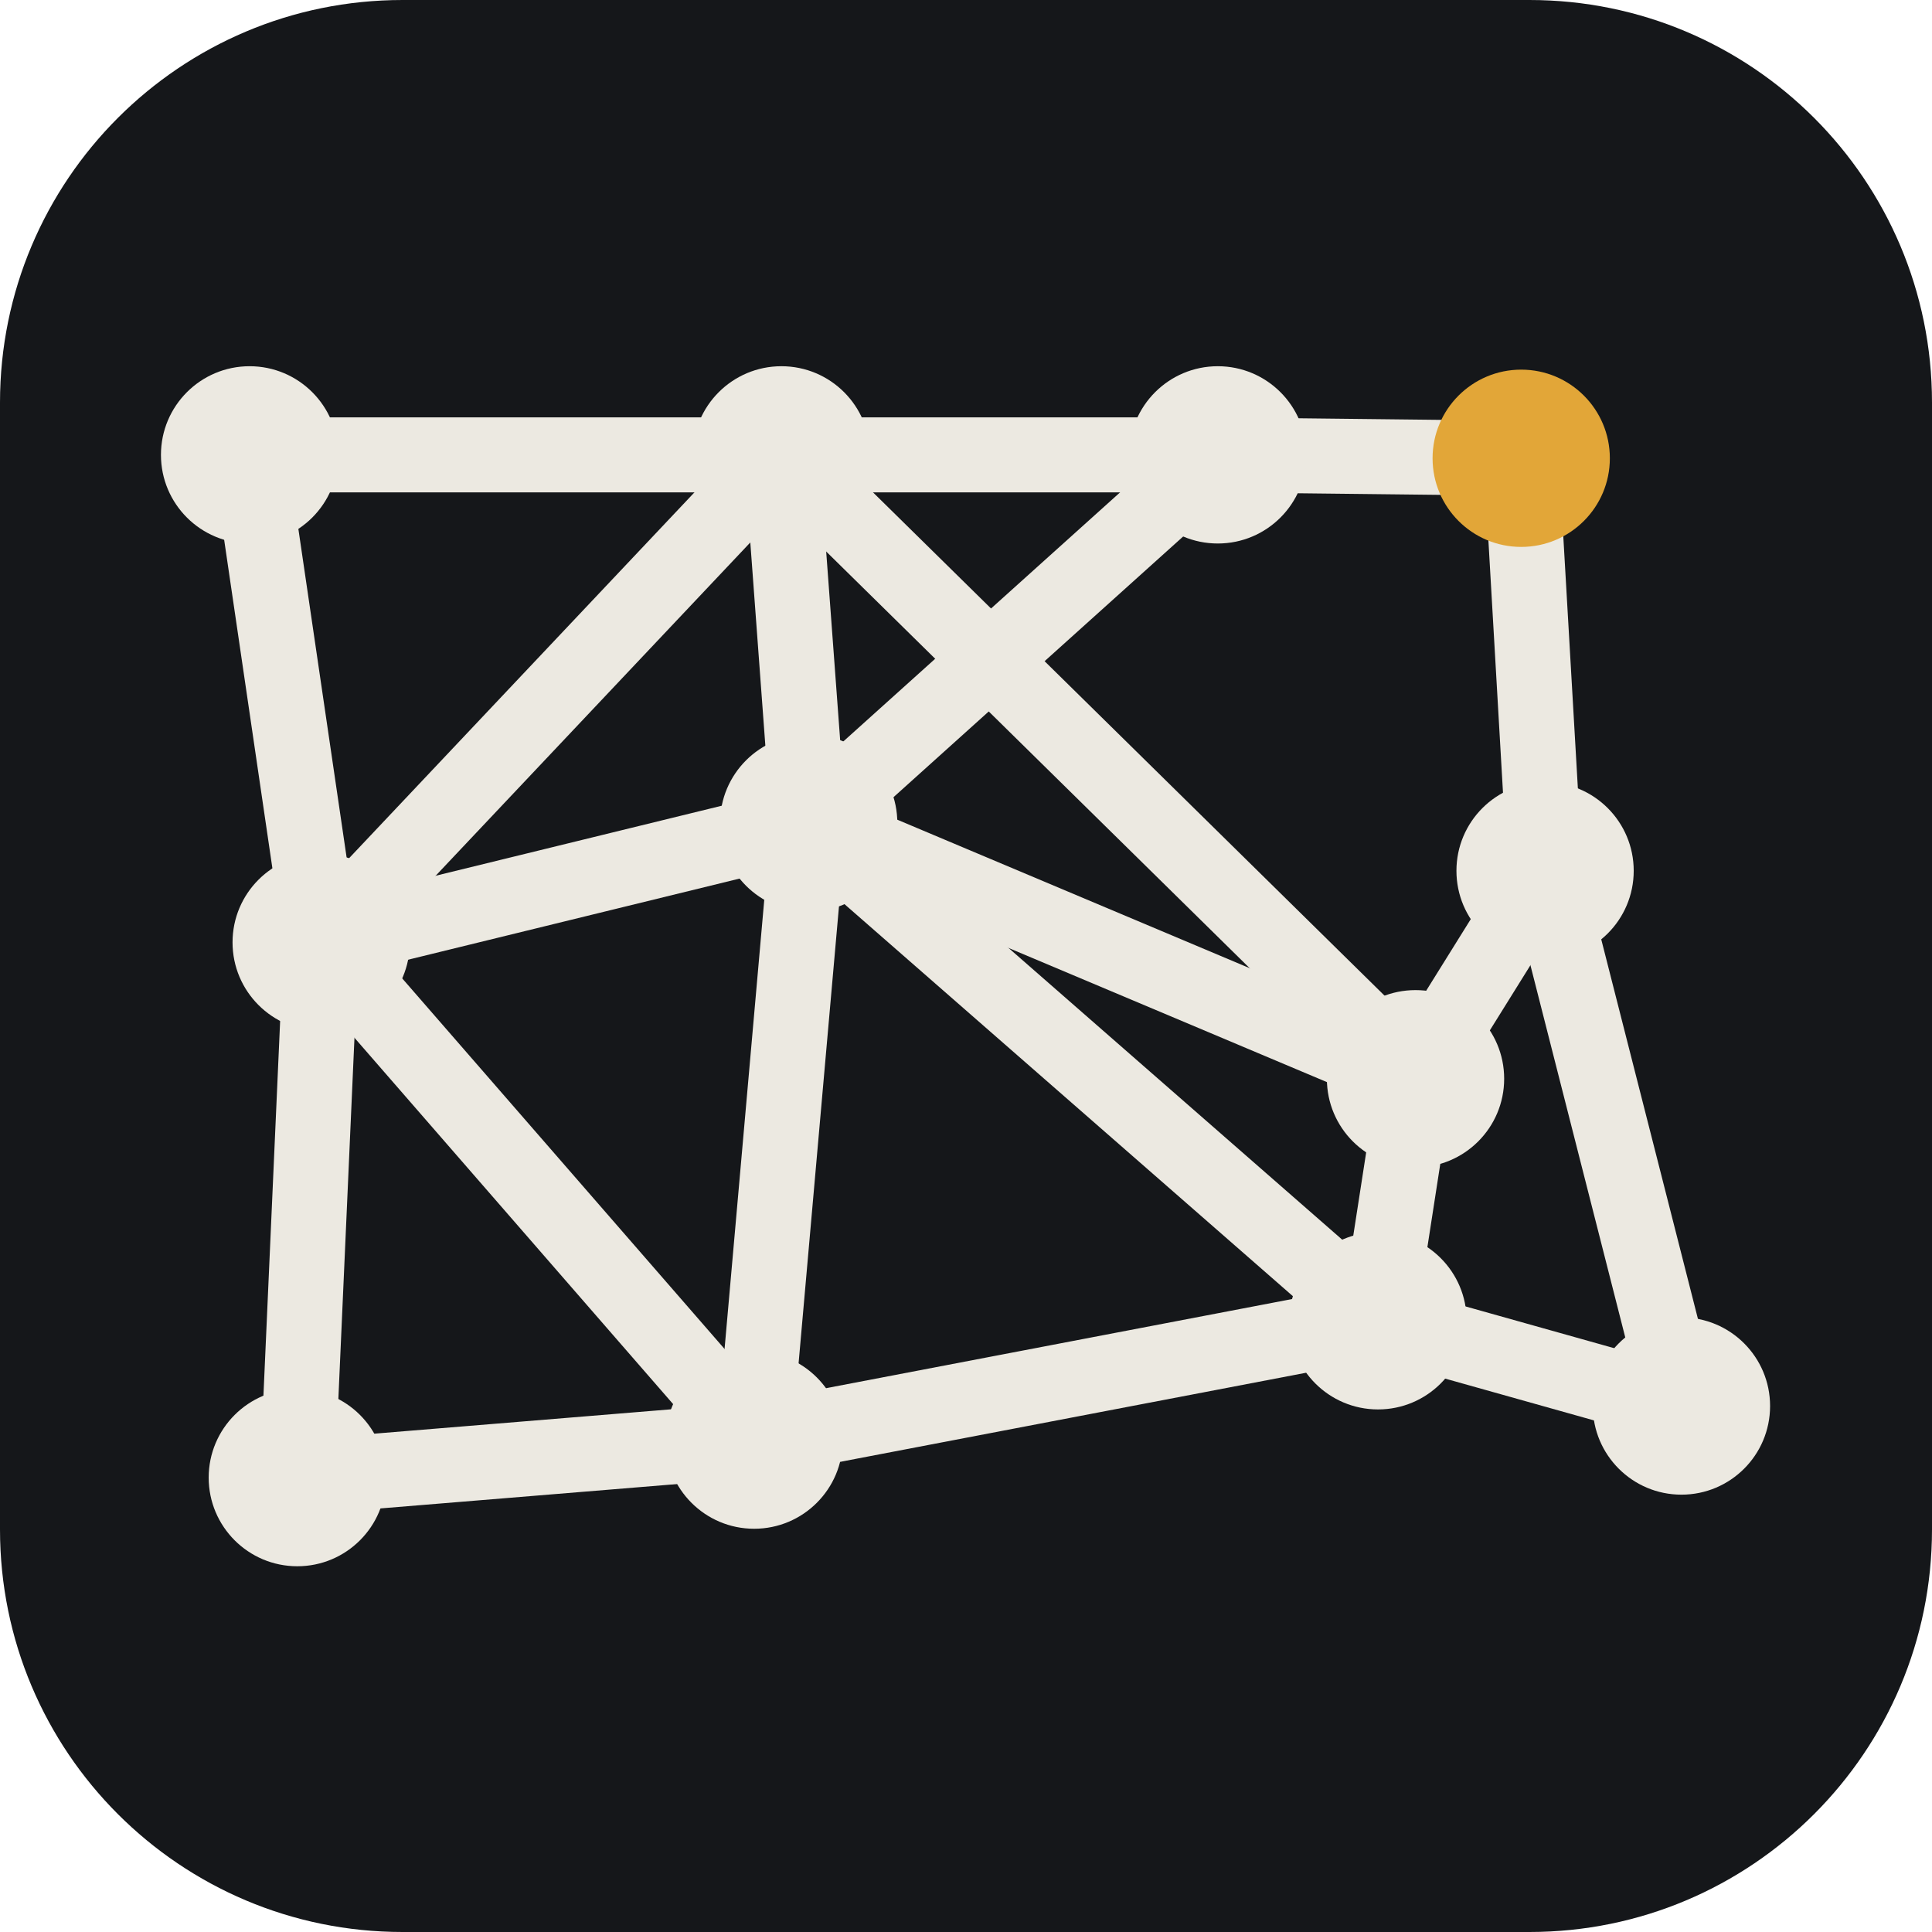
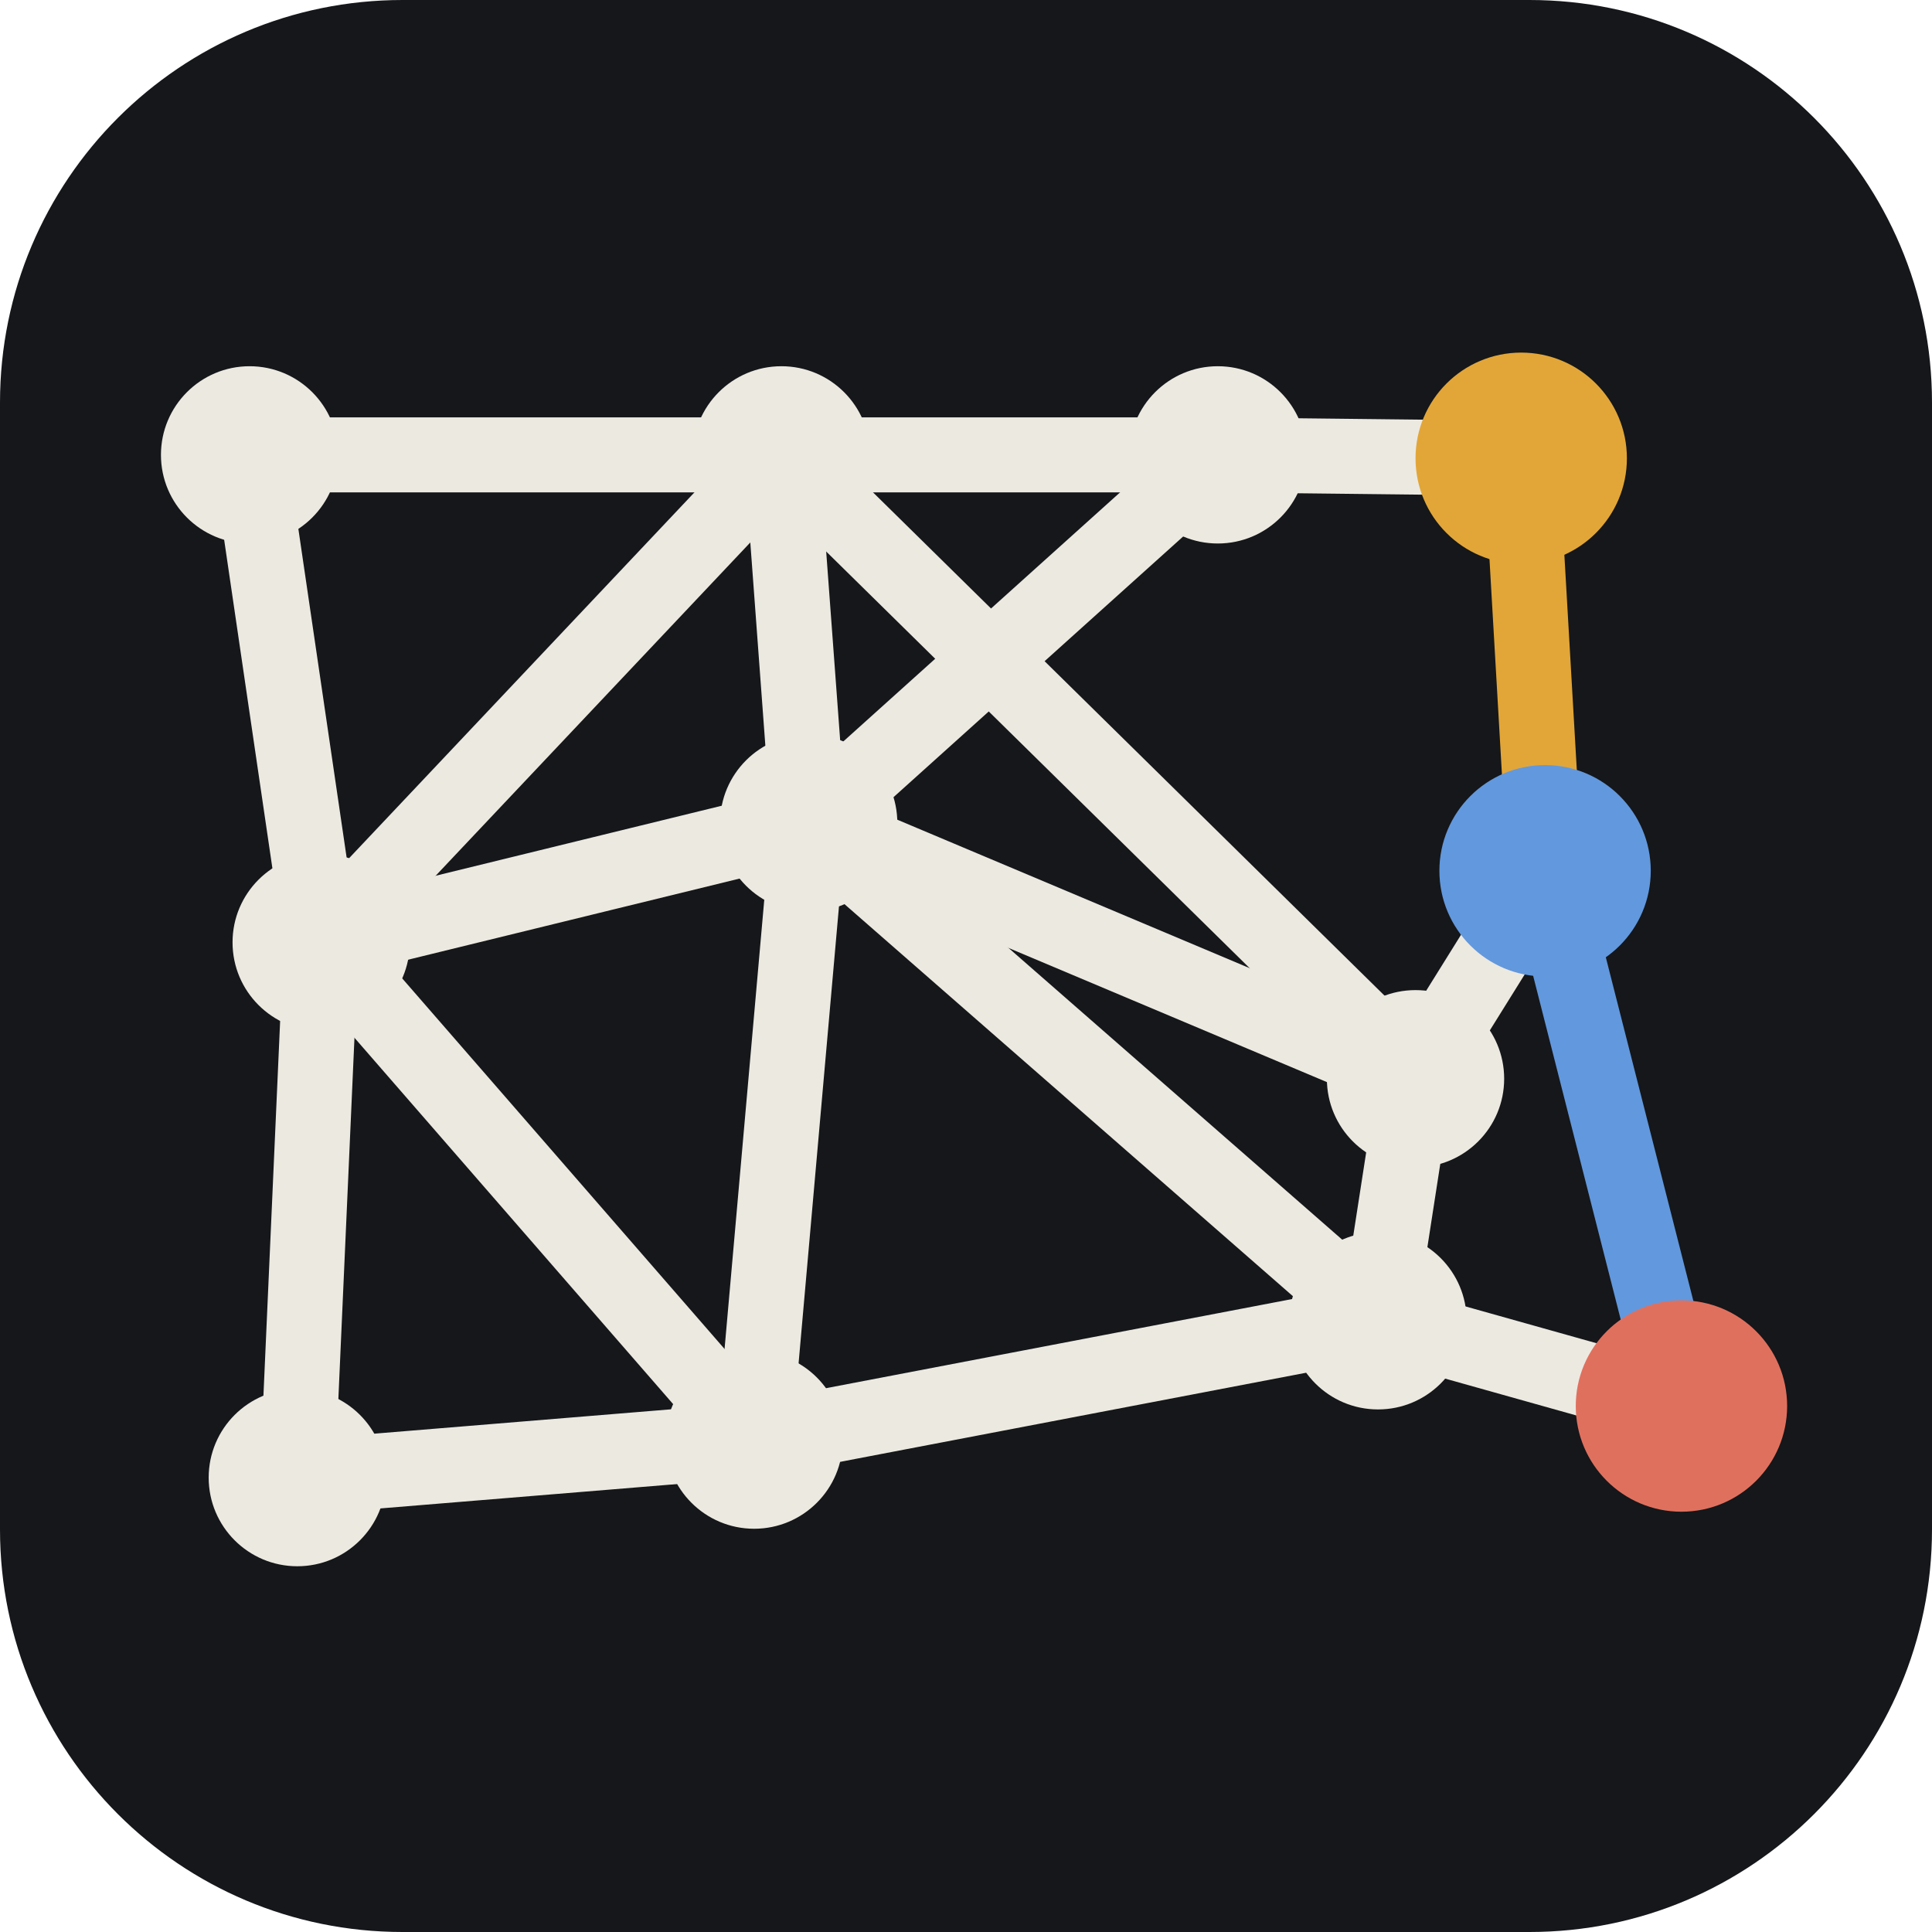
<svg xmlns="http://www.w3.org/2000/svg" viewBox="0 0 48 48">
  <style>
.card{fill:#15171a}
line{stroke:#ece9e1;stroke-width:2.2;stroke-linecap:round}
circle{fill:#ece9e1}
- .on{fill:#e2a638}
+ [data-logo-hue="amarillo"]{fill:#e2a638;stroke:#e2a638}
+ [data-logo-hue="azul"]{fill:#6298dd;stroke:#6298dd}
+ [data-logo-hue="rojo"]{fill:#e0705e;stroke:#e0705e}
@media (prefers-color-scheme:dark){
.card{fill:#ece9e1}
line{stroke:#15171a}
circle{fill:#15171a}
- .on{fill:#b8801b}
+ [data-logo-hue="amarillo"]{fill:#7a4a00;stroke:#7a4a00}
+ [data-logo-hue="azul"]{fill:#12408f;stroke:#12408f}
+ [data-logo-hue="rojo"]{fill:#9d1e12;stroke:#9d1e12}
}
</style>
  <rect class="card" width="48" height="48" rx="10" />
  <g transform="translate(3.66 8.76) scale(0.847)">
    <line x1="3" y1="3" x2="5.1" y2="17.3" />
    <line x1="3" y1="3" x2="18.6" y2="3" />
    <line x1="4.4" y1="33" x2="5.1" y2="17.3" />
    <line x1="4.4" y1="33" x2="17.8" y2="31.9" />
    <line x1="5.1" y1="17.3" x2="17.8" y2="31.9" />
    <line x1="5.1" y1="17.3" x2="18.6" y2="3" />
    <line x1="5.1" y1="17.3" x2="19.4" y2="13.8" />
    <line x1="17.8" y1="31.9" x2="19.4" y2="13.8" />
    <line x1="17.8" y1="31.9" x2="36.1" y2="28.4" />
    <line x1="18.6" y1="3" x2="19.4" y2="13.8" />
    <line x1="18.6" y1="3" x2="31.4" y2="3" />
    <line x1="18.6" y1="3" x2="37.2" y2="21.3" />
    <line x1="19.4" y1="13.8" x2="31.4" y2="3" />
    <line x1="19.4" y1="13.8" x2="36.1" y2="28.4" />
    <line x1="19.4" y1="13.8" x2="37.2" y2="21.3" />
    <line x1="31.4" y1="3" x2="40.3" y2="3.1" />
    <line x1="36.1" y1="28.4" x2="37.2" y2="21.3" />
    <line x1="36.1" y1="28.4" x2="45" y2="30.9" />
-     <line x1="37.2" y1="21.3" x2="41.0" y2="15.2" />
-     <line x1="40.3" y1="3.1" x2="41.0" y2="15.2" />
-     <line x1="41.0" y1="15.2" x2="45" y2="30.9" />
+     <line x1="37.2" y1="21.3" x2="41" y2="15.2" />
+     <line x1="40.3" y1="3.1" x2="41" y2="15.2" data-logo-wire="9-10" data-logo-hue="amarillo" />
+     <line x1="41" y1="15.2" x2="45" y2="30.9" data-logo-wire="10-11" data-logo-hue="azul" />
    <circle cx="3" cy="3" r="2.6" />
    <circle cx="4.4" cy="33" r="2.6" />
    <circle cx="5.1" cy="17.3" r="2.6" />
    <circle cx="17.8" cy="31.9" r="2.6" />
    <circle cx="18.6" cy="3" r="2.6" />
    <circle cx="19.4" cy="13.8" r="2.6" />
    <circle cx="31.4" cy="3" r="2.6" />
    <circle cx="36.1" cy="28.4" r="2.6" />
    <circle cx="37.2" cy="21.3" r="2.6" />
-     <circle cx="40.3" cy="3.1" r="2.6" class="on" />
-     <circle cx="41.0" cy="15.2" r="2.6" />
-     <circle cx="45" cy="30.9" r="2.6" />
+     <circle cx="40.3" cy="3.1" r="2.6" data-logo-node="9" data-logo-hue="amarillo" />
+     <circle cx="41" cy="15.2" r="2.6" data-logo-node="10" data-logo-hue="azul" />
+     <circle cx="45" cy="30.9" r="2.6" data-logo-node="11" data-logo-hue="rojo" />
  </g>
</svg>
